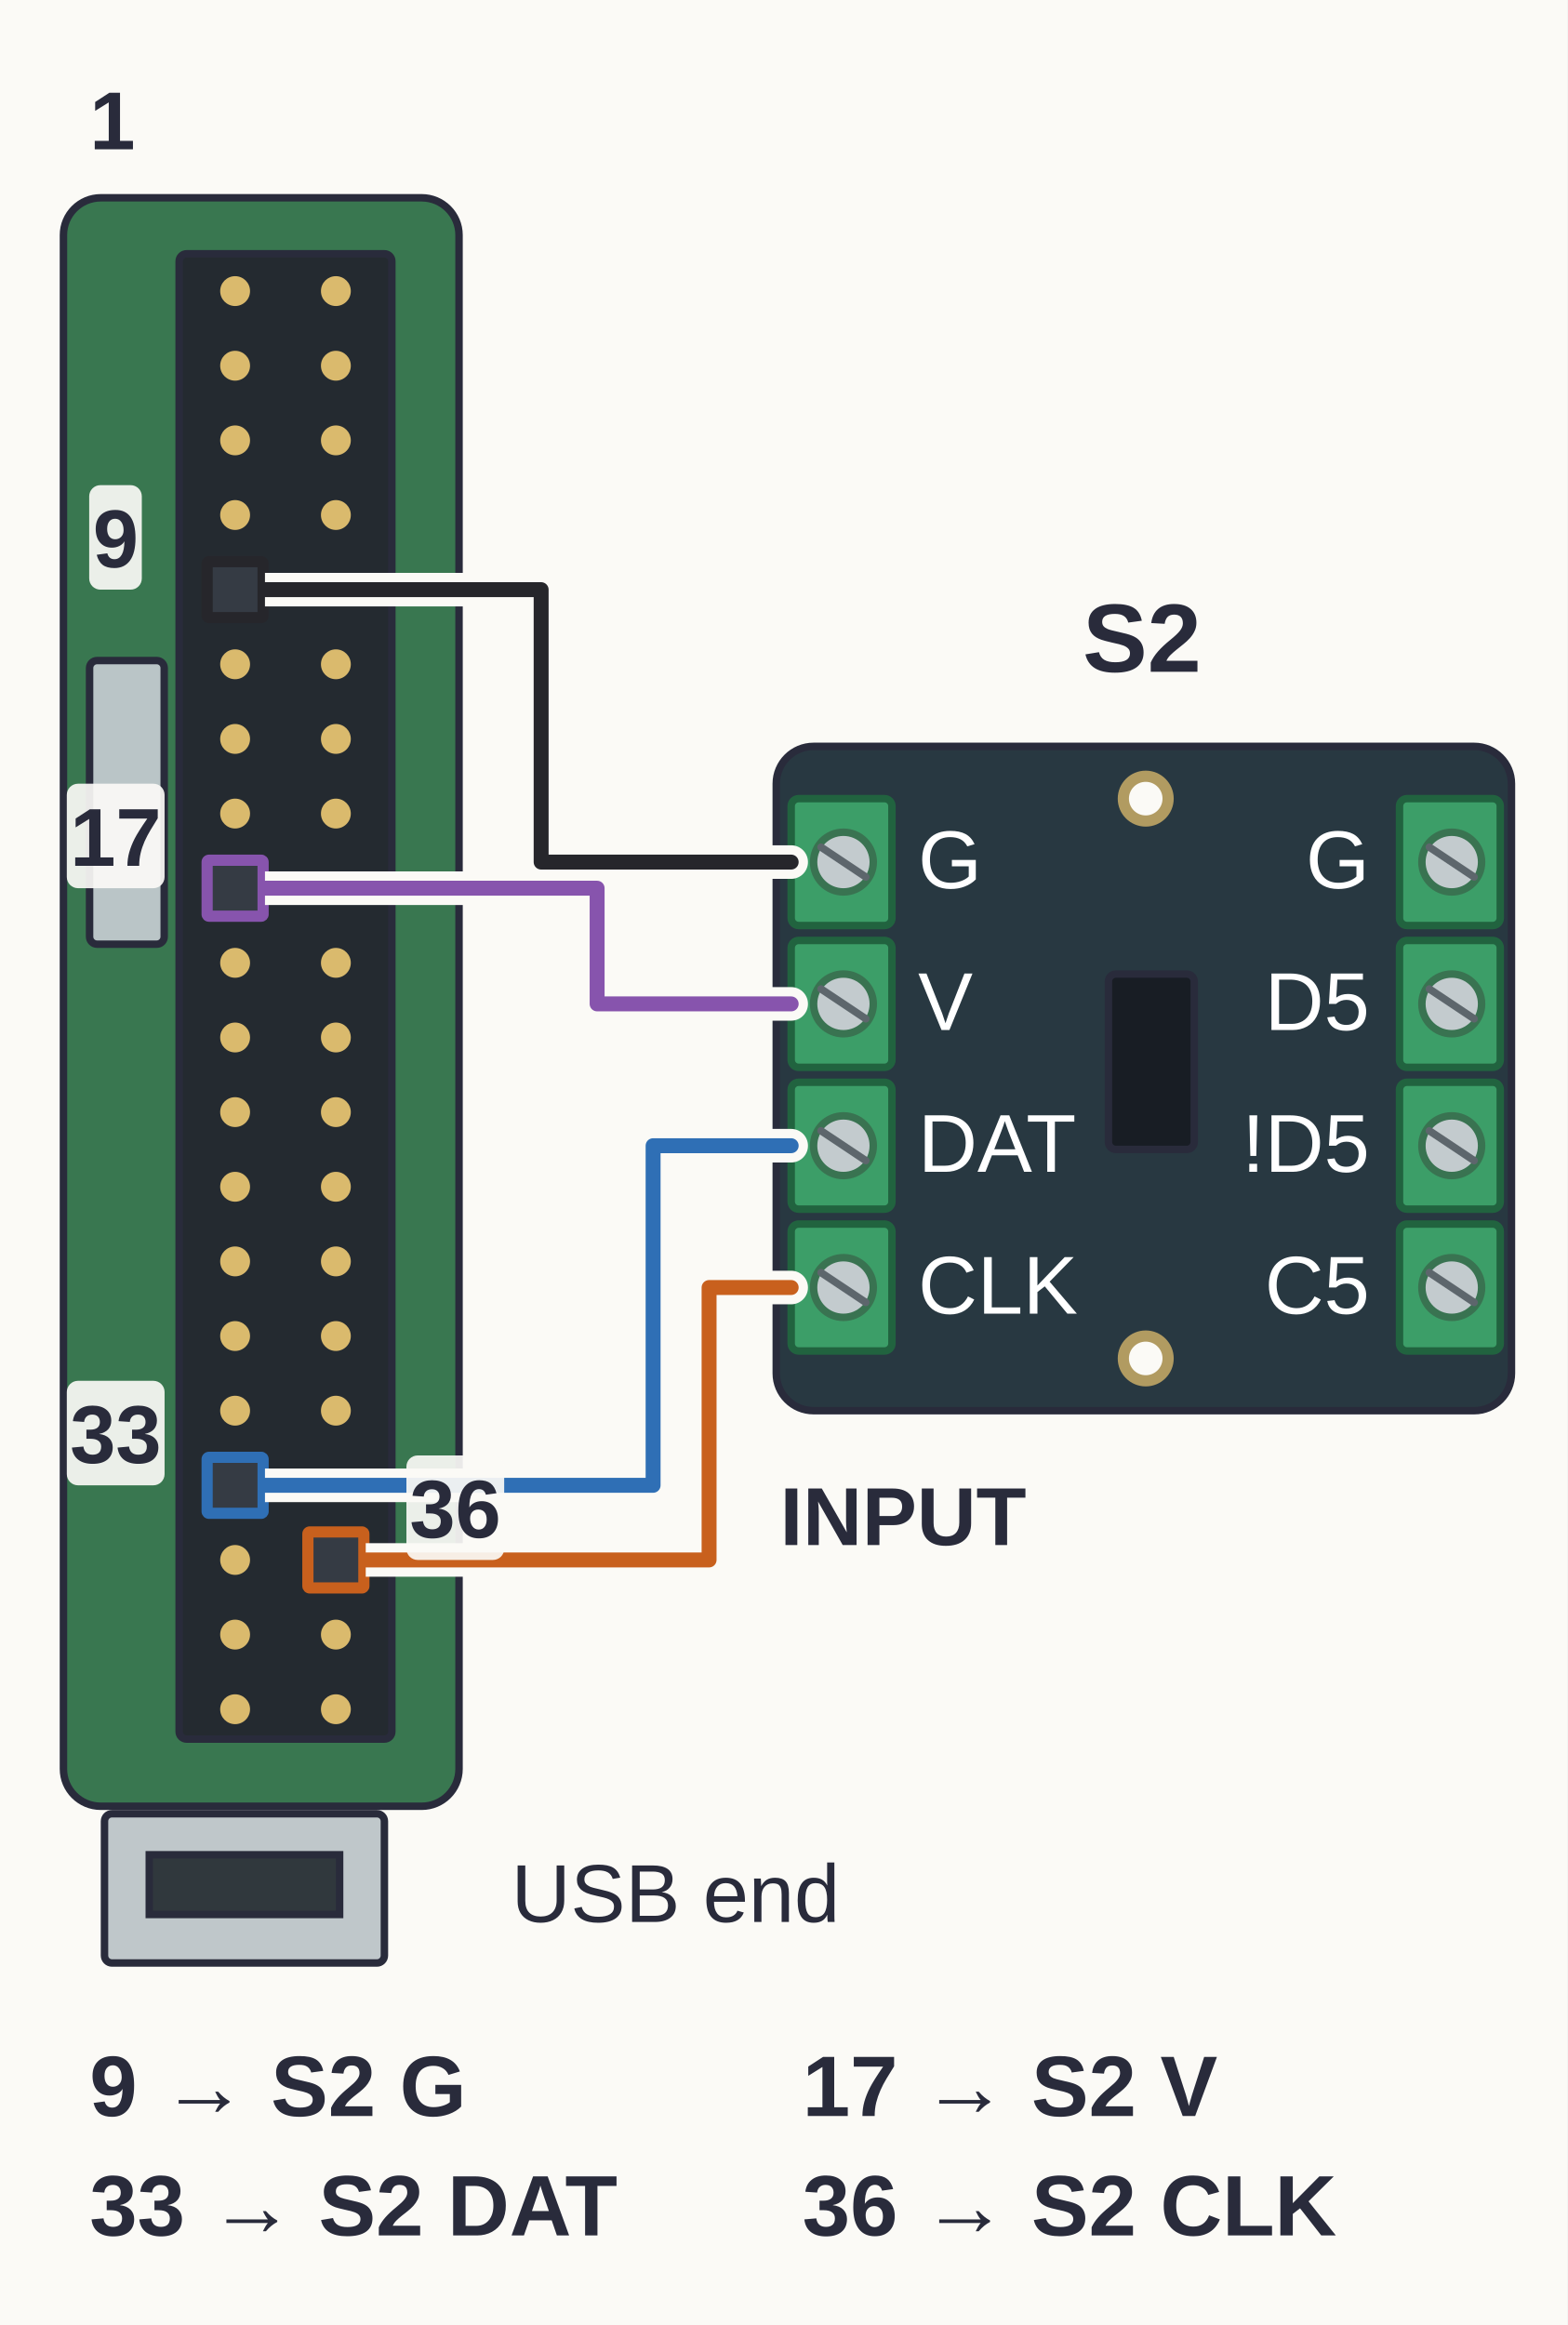
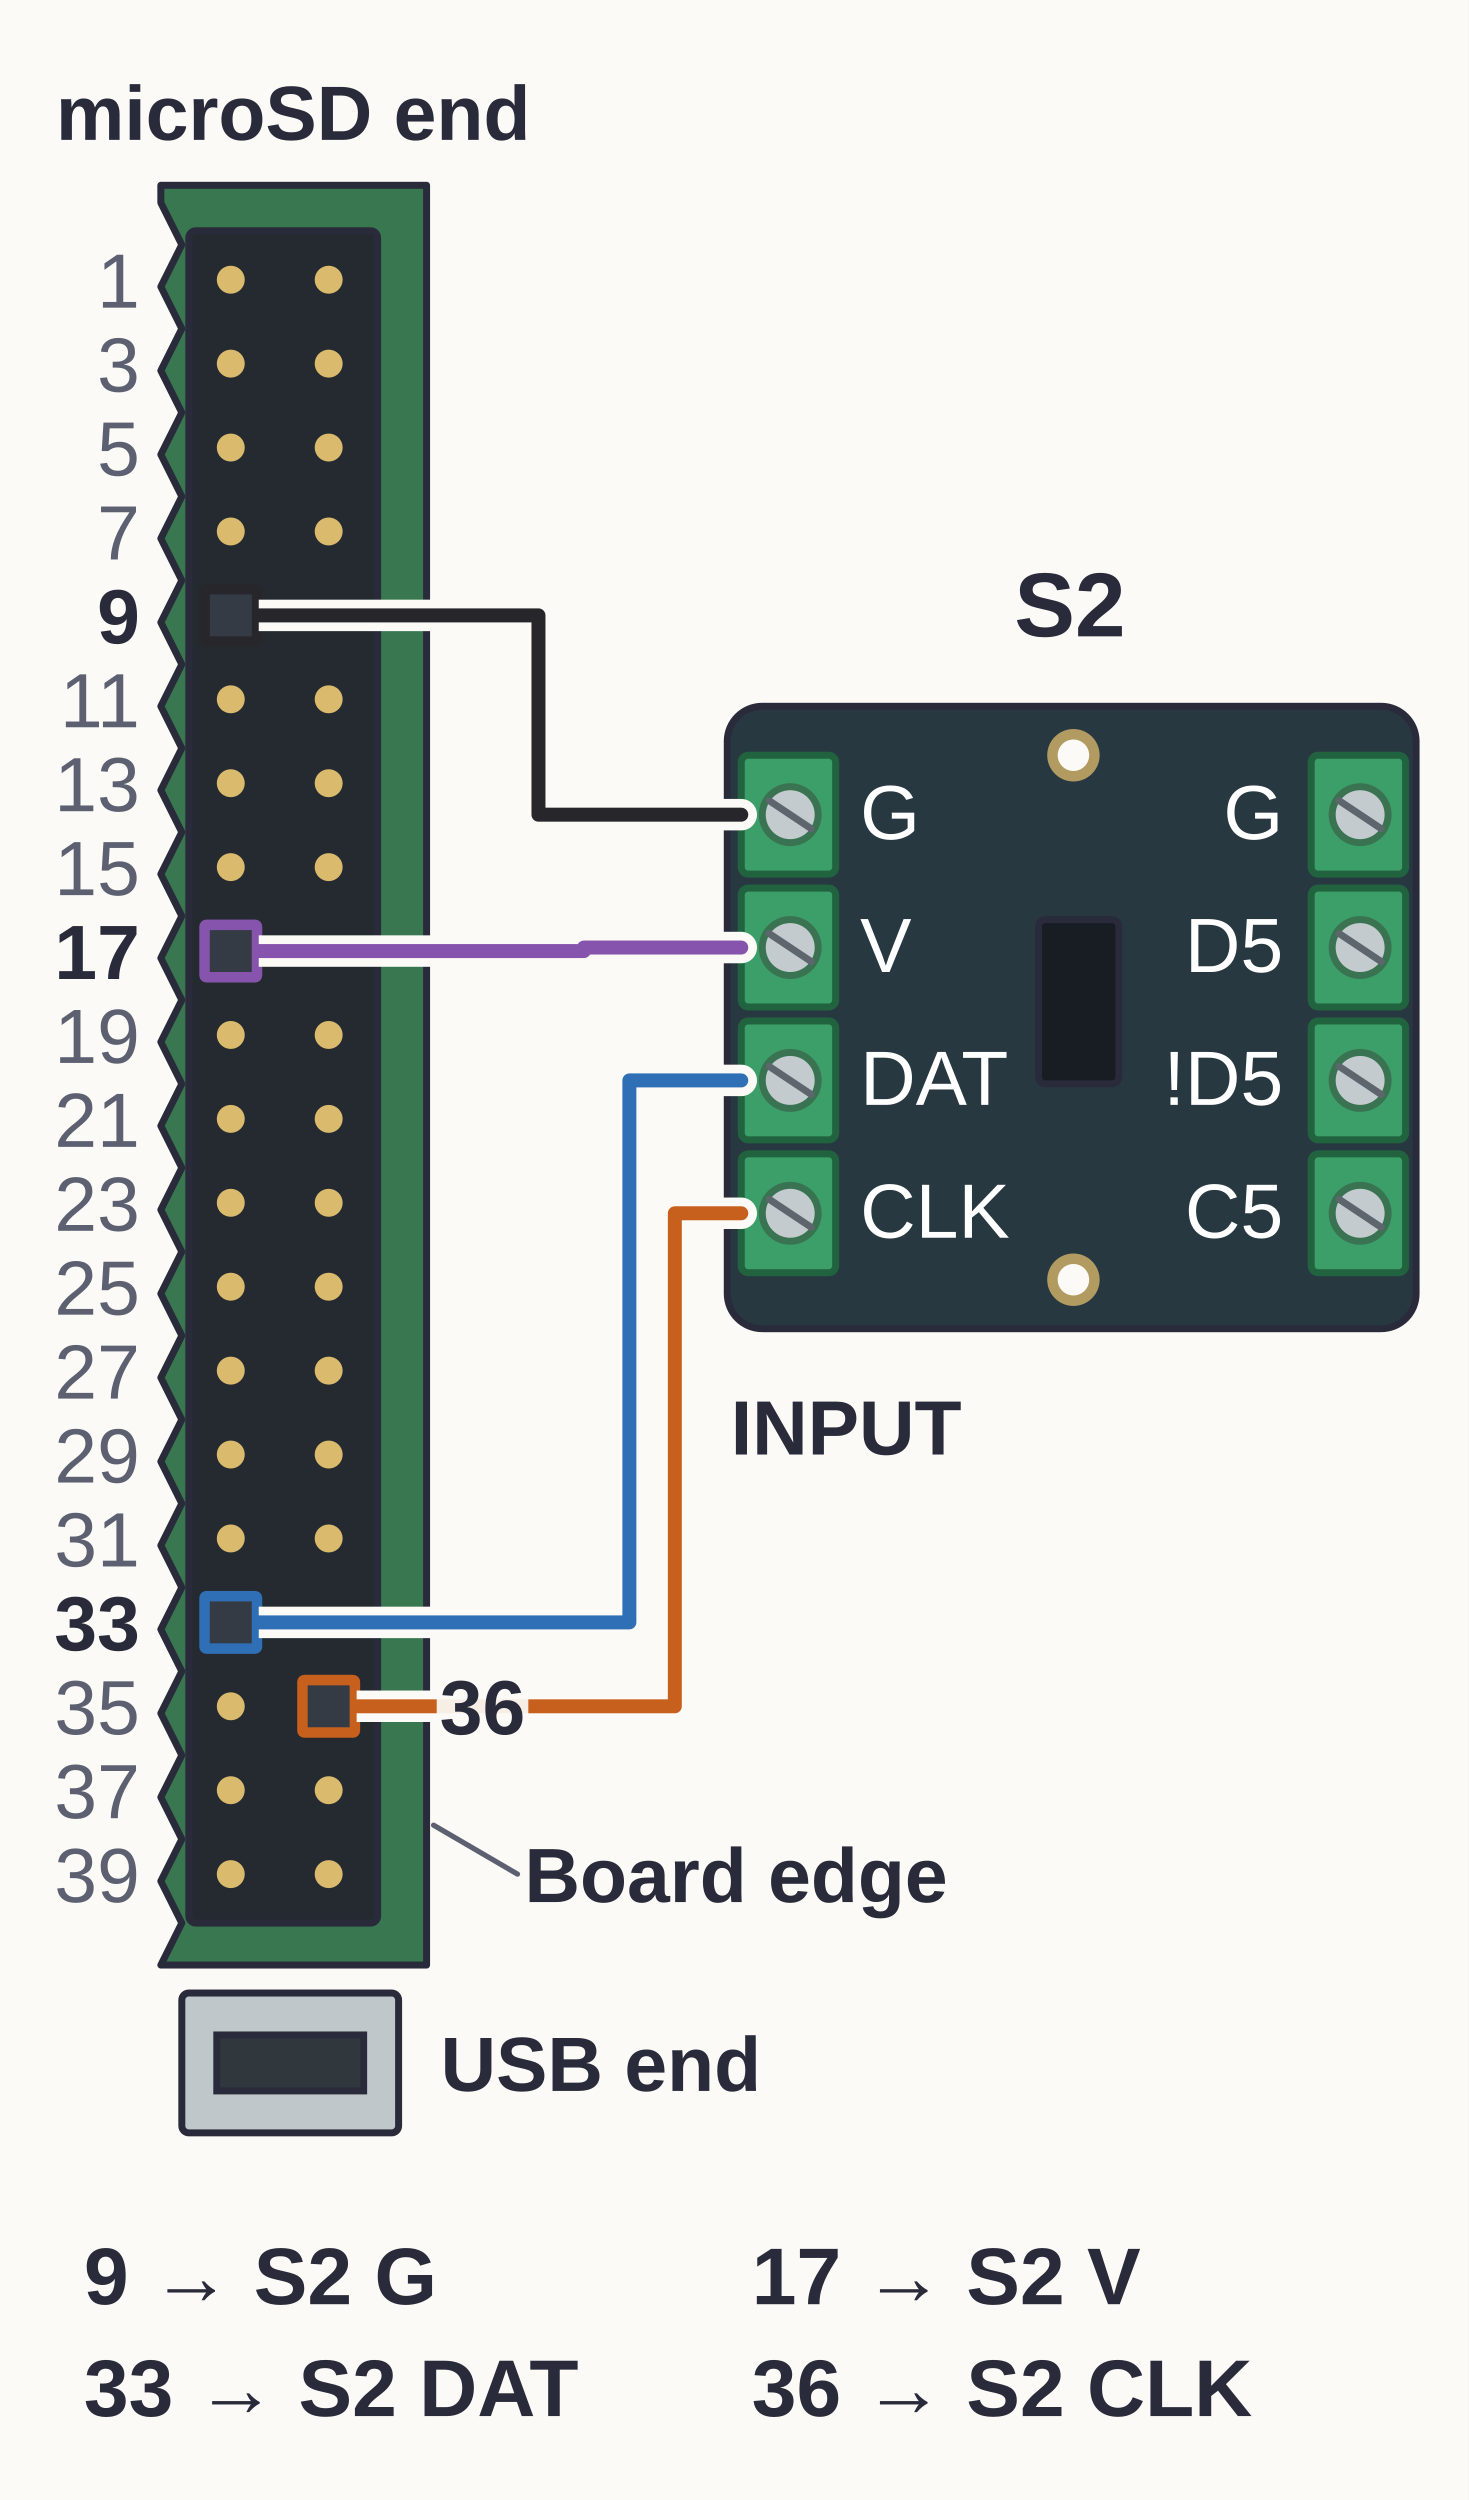
- <svg xmlns="http://www.w3.org/2000/svg" viewBox="0 73 420 623" width="420" height="623" role="img">
+ <svg xmlns="http://www.w3.org/2000/svg" viewBox="0 71 420 715" width="420" height="715" role="img">
  <defs>
    <marker id="arrow" viewBox="0 0 10 10" refX="8" refY="5" markerWidth="7" markerHeight="7" orient="auto-start-reverse">
      <path d="M0 0 L10 5 L0 10z" fill="#2f6fb5" />
    </marker>
  </defs>
-   <rect x="0" y="73" width="420" height="623" fill="#fbfaf6" />
-   <rect x="17" y="126" width="106" height="431" rx="10" fill="#397750" stroke="#292b3b" stroke-width="2" />
-   <rect x="24" y="250" width="20" height="76" rx="2" fill="#bac5c7" stroke="#292b3b" stroke-width="2" />
-   <rect x="48" y="141" width="57" height="398" rx="2" fill="#242a30" stroke="#292b3b" stroke-width="2" />
-   <circle cx="63" cy="151" r="4" fill="#daba6d" stroke="none" stroke-width="2" />
-   <circle cx="90" cy="151" r="4" fill="#daba6d" stroke="none" stroke-width="2" />
-   <circle cx="63" cy="171" r="4" fill="#daba6d" stroke="none" stroke-width="2" />
-   <circle cx="90" cy="171" r="4" fill="#daba6d" stroke="none" stroke-width="2" />
-   <circle cx="63" cy="191" r="4" fill="#daba6d" stroke="none" stroke-width="2" />
-   <circle cx="90" cy="191" r="4" fill="#daba6d" stroke="none" stroke-width="2" />
-   <circle cx="63" cy="211" r="4" fill="#daba6d" stroke="none" stroke-width="2" />
-   <circle cx="90" cy="211" r="4" fill="#daba6d" stroke="none" stroke-width="2" />
-   <circle cx="63" cy="231" r="4" fill="#daba6d" stroke="none" stroke-width="2" />
-   <rect x="55" y="223" width="16" height="16" rx="1" fill="#353b44" stroke="#26262b" stroke-width="2" />
-   <circle cx="90" cy="231" r="4" fill="#daba6d" stroke="none" stroke-width="2" />
-   <circle cx="63" cy="251" r="4" fill="#daba6d" stroke="none" stroke-width="2" />
-   <circle cx="90" cy="251" r="4" fill="#daba6d" stroke="none" stroke-width="2" />
-   <circle cx="63" cy="271" r="4" fill="#daba6d" stroke="none" stroke-width="2" />
-   <circle cx="90" cy="271" r="4" fill="#daba6d" stroke="none" stroke-width="2" />
-   <circle cx="63" cy="291" r="4" fill="#daba6d" stroke="none" stroke-width="2" />
-   <circle cx="90" cy="291" r="4" fill="#daba6d" stroke="none" stroke-width="2" />
-   <circle cx="63" cy="311" r="4" fill="#daba6d" stroke="none" stroke-width="2" />
-   <rect x="55" y="303" width="16" height="16" rx="1" fill="#353b44" stroke="#8754ad" stroke-width="2" />
-   <circle cx="90" cy="311" r="4" fill="#daba6d" stroke="none" stroke-width="2" />
-   <circle cx="63" cy="331" r="4" fill="#daba6d" stroke="none" stroke-width="2" />
-   <circle cx="90" cy="331" r="4" fill="#daba6d" stroke="none" stroke-width="2" />
-   <circle cx="63" cy="351" r="4" fill="#daba6d" stroke="none" stroke-width="2" />
-   <circle cx="90" cy="351" r="4" fill="#daba6d" stroke="none" stroke-width="2" />
-   <circle cx="63" cy="371" r="4" fill="#daba6d" stroke="none" stroke-width="2" />
-   <circle cx="90" cy="371" r="4" fill="#daba6d" stroke="none" stroke-width="2" />
-   <circle cx="63" cy="391" r="4" fill="#daba6d" stroke="none" stroke-width="2" />
-   <circle cx="90" cy="391" r="4" fill="#daba6d" stroke="none" stroke-width="2" />
-   <circle cx="63" cy="411" r="4" fill="#daba6d" stroke="none" stroke-width="2" />
-   <circle cx="90" cy="411" r="4" fill="#daba6d" stroke="none" stroke-width="2" />
-   <circle cx="63" cy="431" r="4" fill="#daba6d" stroke="none" stroke-width="2" />
-   <circle cx="90" cy="431" r="4" fill="#daba6d" stroke="none" stroke-width="2" />
-   <circle cx="63" cy="451" r="4" fill="#daba6d" stroke="none" stroke-width="2" />
-   <circle cx="90" cy="451" r="4" fill="#daba6d" stroke="none" stroke-width="2" />
-   <circle cx="63" cy="471" r="4" fill="#daba6d" stroke="none" stroke-width="2" />
-   <rect x="55" y="463" width="16" height="16" rx="1" fill="#353b44" stroke="#2f6fb5" stroke-width="2" />
-   <circle cx="90" cy="471" r="4" fill="#daba6d" stroke="none" stroke-width="2" />
-   <circle cx="63" cy="491" r="4" fill="#daba6d" stroke="none" stroke-width="2" />
-   <circle cx="90" cy="491" r="4" fill="#daba6d" stroke="none" stroke-width="2" />
-   <rect x="82" y="483" width="16" height="16" rx="1" fill="#353b44" stroke="#c8601d" stroke-width="2" />
-   <circle cx="63" cy="511" r="4" fill="#daba6d" stroke="none" stroke-width="2" />
-   <circle cx="90" cy="511" r="4" fill="#daba6d" stroke="none" stroke-width="2" />
-   <circle cx="63" cy="531" r="4" fill="#daba6d" stroke="none" stroke-width="2" />
-   <circle cx="90" cy="531" r="4" fill="#daba6d" stroke="none" stroke-width="2" />
-   <rect x="28" y="559" width="75" height="40" rx="2" fill="#bfc7ca" stroke="#292b3b" stroke-width="2" />
-   <rect x="40" y="570" width="51" height="16" rx="0" fill="#30383d" stroke="#292b3b" stroke-width="2" />
-   <text x="24" y="113" font-family="Arial,Helvetica,sans-serif" font-size="22" fill="#292b3b" font-weight="700" text-anchor="start">1</text>
-   <text x="137" y="588" font-family="Arial,Helvetica,sans-serif" font-size="22" fill="#292b3b" font-weight="400" text-anchor="start">USB end</text>
+   <rect x="0" y="71" width="420" height="715" fill="#fbfaf6" />
+   <polygon points="46,124 122,124 122,633 46,633 52,621 46,609 52,597 46,585 52,573 46,561 52,549 46,537 52,525 46,513 52,501 46,489 52,477 46,465 52,453 46,441 52,429 46,417 52,405 46,393 52,381 46,369 52,357 46,345 52,333 46,321 52,309 46,297 52,285 46,273 52,261 46,249 52,237 46,225 52,213 46,201 52,189 46,177 52,165 46,153 52,141 46,129" fill="#397750" stroke="#292b3b" stroke-width="2" stroke-linejoin="round" />
+   <rect x="54" y="137" width="54" height="484" rx="2" fill="#242a30" stroke="#292b3b" stroke-width="2" />
+   <circle cx="66" cy="151" r="4" fill="#daba6d" stroke="none" stroke-width="2" />
+   <text x="40" y="159" font-family="Arial,Helvetica,sans-serif" font-size="22" fill="#5c6070" font-weight="400" text-anchor="end">1</text>
+   <circle cx="94" cy="151" r="4" fill="#daba6d" stroke="none" stroke-width="2" />
+   <circle cx="66" cy="175" r="4" fill="#daba6d" stroke="none" stroke-width="2" />
+   <text x="40" y="183" font-family="Arial,Helvetica,sans-serif" font-size="22" fill="#5c6070" font-weight="400" text-anchor="end">3</text>
+   <circle cx="94" cy="175" r="4" fill="#daba6d" stroke="none" stroke-width="2" />
+   <circle cx="66" cy="199" r="4" fill="#daba6d" stroke="none" stroke-width="2" />
+   <text x="40" y="207" font-family="Arial,Helvetica,sans-serif" font-size="22" fill="#5c6070" font-weight="400" text-anchor="end">5</text>
+   <circle cx="94" cy="199" r="4" fill="#daba6d" stroke="none" stroke-width="2" />
+   <circle cx="66" cy="223" r="4" fill="#daba6d" stroke="none" stroke-width="2" />
+   <text x="40" y="231" font-family="Arial,Helvetica,sans-serif" font-size="22" fill="#5c6070" font-weight="400" text-anchor="end">7</text>
+   <circle cx="94" cy="223" r="4" fill="#daba6d" stroke="none" stroke-width="2" />
+   <circle cx="66" cy="247" r="4" fill="#daba6d" stroke="none" stroke-width="2" />
+   <rect x="58" y="239" width="16" height="16" rx="1" fill="#353b44" stroke="#26262b" stroke-width="2" />
+   <circle cx="94" cy="247" r="4" fill="#daba6d" stroke="none" stroke-width="2" />
+   <circle cx="66" cy="271" r="4" fill="#daba6d" stroke="none" stroke-width="2" />
+   <text x="40" y="279" font-family="Arial,Helvetica,sans-serif" font-size="22" fill="#5c6070" font-weight="400" text-anchor="end">11</text>
+   <circle cx="94" cy="271" r="4" fill="#daba6d" stroke="none" stroke-width="2" />
+   <circle cx="66" cy="295" r="4" fill="#daba6d" stroke="none" stroke-width="2" />
+   <text x="40" y="303" font-family="Arial,Helvetica,sans-serif" font-size="22" fill="#5c6070" font-weight="400" text-anchor="end">13</text>
+   <circle cx="94" cy="295" r="4" fill="#daba6d" stroke="none" stroke-width="2" />
+   <circle cx="66" cy="319" r="4" fill="#daba6d" stroke="none" stroke-width="2" />
+   <text x="40" y="327" font-family="Arial,Helvetica,sans-serif" font-size="22" fill="#5c6070" font-weight="400" text-anchor="end">15</text>
+   <circle cx="94" cy="319" r="4" fill="#daba6d" stroke="none" stroke-width="2" />
+   <circle cx="66" cy="343" r="4" fill="#daba6d" stroke="none" stroke-width="2" />
+   <rect x="58" y="335" width="16" height="16" rx="1" fill="#353b44" stroke="#8754ad" stroke-width="2" />
+   <circle cx="94" cy="343" r="4" fill="#daba6d" stroke="none" stroke-width="2" />
+   <circle cx="66" cy="367" r="4" fill="#daba6d" stroke="none" stroke-width="2" />
+   <text x="40" y="375" font-family="Arial,Helvetica,sans-serif" font-size="22" fill="#5c6070" font-weight="400" text-anchor="end">19</text>
+   <circle cx="94" cy="367" r="4" fill="#daba6d" stroke="none" stroke-width="2" />
+   <circle cx="66" cy="391" r="4" fill="#daba6d" stroke="none" stroke-width="2" />
+   <text x="40" y="399" font-family="Arial,Helvetica,sans-serif" font-size="22" fill="#5c6070" font-weight="400" text-anchor="end">21</text>
+   <circle cx="94" cy="391" r="4" fill="#daba6d" stroke="none" stroke-width="2" />
+   <circle cx="66" cy="415" r="4" fill="#daba6d" stroke="none" stroke-width="2" />
+   <text x="40" y="423" font-family="Arial,Helvetica,sans-serif" font-size="22" fill="#5c6070" font-weight="400" text-anchor="end">23</text>
+   <circle cx="94" cy="415" r="4" fill="#daba6d" stroke="none" stroke-width="2" />
+   <circle cx="66" cy="439" r="4" fill="#daba6d" stroke="none" stroke-width="2" />
+   <text x="40" y="447" font-family="Arial,Helvetica,sans-serif" font-size="22" fill="#5c6070" font-weight="400" text-anchor="end">25</text>
+   <circle cx="94" cy="439" r="4" fill="#daba6d" stroke="none" stroke-width="2" />
+   <circle cx="66" cy="463" r="4" fill="#daba6d" stroke="none" stroke-width="2" />
+   <text x="40" y="471" font-family="Arial,Helvetica,sans-serif" font-size="22" fill="#5c6070" font-weight="400" text-anchor="end">27</text>
+   <circle cx="94" cy="463" r="4" fill="#daba6d" stroke="none" stroke-width="2" />
+   <circle cx="66" cy="487" r="4" fill="#daba6d" stroke="none" stroke-width="2" />
+   <text x="40" y="495" font-family="Arial,Helvetica,sans-serif" font-size="22" fill="#5c6070" font-weight="400" text-anchor="end">29</text>
+   <circle cx="94" cy="487" r="4" fill="#daba6d" stroke="none" stroke-width="2" />
+   <circle cx="66" cy="511" r="4" fill="#daba6d" stroke="none" stroke-width="2" />
+   <text x="40" y="519" font-family="Arial,Helvetica,sans-serif" font-size="22" fill="#5c6070" font-weight="400" text-anchor="end">31</text>
+   <circle cx="94" cy="511" r="4" fill="#daba6d" stroke="none" stroke-width="2" />
+   <circle cx="66" cy="535" r="4" fill="#daba6d" stroke="none" stroke-width="2" />
+   <rect x="58" y="527" width="16" height="16" rx="1" fill="#353b44" stroke="#2f6fb5" stroke-width="2" />
+   <circle cx="94" cy="535" r="4" fill="#daba6d" stroke="none" stroke-width="2" />
+   <circle cx="66" cy="559" r="4" fill="#daba6d" stroke="none" stroke-width="2" />
+   <text x="40" y="567" font-family="Arial,Helvetica,sans-serif" font-size="22" fill="#5c6070" font-weight="400" text-anchor="end">35</text>
+   <circle cx="94" cy="559" r="4" fill="#daba6d" stroke="none" stroke-width="2" />
+   <rect x="86" y="551" width="16" height="16" rx="1" fill="#353b44" stroke="#c8601d" stroke-width="2" />
+   <circle cx="66" cy="583" r="4" fill="#daba6d" stroke="none" stroke-width="2" />
+   <text x="40" y="591" font-family="Arial,Helvetica,sans-serif" font-size="22" fill="#5c6070" font-weight="400" text-anchor="end">37</text>
+   <circle cx="94" cy="583" r="4" fill="#daba6d" stroke="none" stroke-width="2" />
+   <circle cx="66" cy="607" r="4" fill="#daba6d" stroke="none" stroke-width="2" />
+   <text x="40" y="615" font-family="Arial,Helvetica,sans-serif" font-size="22" fill="#5c6070" font-weight="400" text-anchor="end">39</text>
+   <circle cx="94" cy="607" r="4" fill="#daba6d" stroke="none" stroke-width="2" />
+   <text x="16" y="111" font-family="Arial,Helvetica,sans-serif" font-size="22" fill="#292b3b" font-weight="700" text-anchor="start">microSD end</text>
+   <rect x="52" y="641" width="62" height="40" rx="2" fill="#bfc7ca" stroke="#292b3b" stroke-width="2" />
+   <rect x="62" y="653" width="42" height="16" rx="0" fill="#30383d" stroke="#292b3b" stroke-width="2" />
+   <text x="126" y="669" font-family="Arial,Helvetica,sans-serif" font-size="22" fill="#292b3b" font-weight="700" text-anchor="start">USB end</text>
+   <text x="150" y="615" font-family="Arial,Helvetica,sans-serif" font-size="22" fill="#292b3b" font-weight="700" text-anchor="start">Board edge</text>
+   <path d="M148 607 L124 593" fill="none" stroke="#5c6070" stroke-width="1.5" stroke-linejoin="round" stroke-linecap="round" />
  <rect x="208" y="273" width="197" height="178" rx="10" fill="#283841" stroke="#292b3b" stroke-width="2" />
  <circle cx="307" cy="287" r="6" fill="#fbfaf6" stroke="#b19b61" stroke-width="3" />
  <circle cx="307" cy="437" r="6" fill="#fbfaf6" stroke="#b19b61" stroke-width="3" />
  <rect x="297" y="334" width="23" height="47" rx="2" fill="#181d24" stroke="#292b3b" stroke-width="2" />
  <rect x="212" y="287" width="27" height="34" rx="2" fill="#3c9e68" stroke="#21633f" stroke-width="2" />
  <circle cx="226" cy="304" r="8" fill="#c3cbce" stroke="#397351" stroke-width="2" />
  <path d="M220 300 L232 308" fill="none" stroke="#5d666c" stroke-width="2" stroke-linejoin="round" stroke-linecap="round" />
  <rect x="375" y="287" width="27" height="34" rx="2" fill="#3c9e68" stroke="#21633f" stroke-width="2" />
  <circle cx="389" cy="304" r="8" fill="#c3cbce" stroke="#397351" stroke-width="2" />
  <path d="M383 300 L395 308" fill="none" stroke="#5d666c" stroke-width="2" stroke-linejoin="round" stroke-linecap="round" />
  <text x="246" y="311" font-family="Arial,Helvetica,sans-serif" font-size="22" fill="#fff" font-weight="400" text-anchor="start">G</text>
  <text x="367" y="311" font-family="Arial,Helvetica,sans-serif" font-size="22" fill="#fff" font-weight="400" text-anchor="end">G</text>
  <rect x="212" y="325" width="27" height="34" rx="2" fill="#3c9e68" stroke="#21633f" stroke-width="2" />
  <circle cx="226" cy="342" r="8" fill="#c3cbce" stroke="#397351" stroke-width="2" />
  <path d="M220 338 L232 346" fill="none" stroke="#5d666c" stroke-width="2" stroke-linejoin="round" stroke-linecap="round" />
  <rect x="375" y="325" width="27" height="34" rx="2" fill="#3c9e68" stroke="#21633f" stroke-width="2" />
  <circle cx="389" cy="342" r="8" fill="#c3cbce" stroke="#397351" stroke-width="2" />
  <path d="M383 338 L395 346" fill="none" stroke="#5d666c" stroke-width="2" stroke-linejoin="round" stroke-linecap="round" />
  <text x="246" y="349" font-family="Arial,Helvetica,sans-serif" font-size="22" fill="#fff" font-weight="400" text-anchor="start">V</text>
  <text x="367" y="349" font-family="Arial,Helvetica,sans-serif" font-size="22" fill="#fff" font-weight="400" text-anchor="end">D5</text>
  <rect x="212" y="363" width="27" height="34" rx="2" fill="#3c9e68" stroke="#21633f" stroke-width="2" />
  <circle cx="226" cy="380" r="8" fill="#c3cbce" stroke="#397351" stroke-width="2" />
  <path d="M220 376 L232 384" fill="none" stroke="#5d666c" stroke-width="2" stroke-linejoin="round" stroke-linecap="round" />
  <rect x="375" y="363" width="27" height="34" rx="2" fill="#3c9e68" stroke="#21633f" stroke-width="2" />
  <circle cx="389" cy="380" r="8" fill="#c3cbce" stroke="#397351" stroke-width="2" />
  <path d="M383 376 L395 384" fill="none" stroke="#5d666c" stroke-width="2" stroke-linejoin="round" stroke-linecap="round" />
  <text x="246" y="387" font-family="Arial,Helvetica,sans-serif" font-size="22" fill="#fff" font-weight="400" text-anchor="start">DAT</text>
  <text x="367" y="387" font-family="Arial,Helvetica,sans-serif" font-size="22" fill="#fff" font-weight="400" text-anchor="end">!D5</text>
  <rect x="212" y="401" width="27" height="34" rx="2" fill="#3c9e68" stroke="#21633f" stroke-width="2" />
  <circle cx="226" cy="418" r="8" fill="#c3cbce" stroke="#397351" stroke-width="2" />
  <path d="M220 414 L232 422" fill="none" stroke="#5d666c" stroke-width="2" stroke-linejoin="round" stroke-linecap="round" />
  <rect x="375" y="401" width="27" height="34" rx="2" fill="#3c9e68" stroke="#21633f" stroke-width="2" />
  <circle cx="389" cy="418" r="8" fill="#c3cbce" stroke="#397351" stroke-width="2" />
  <path d="M383 414 L395 422" fill="none" stroke="#5d666c" stroke-width="2" stroke-linejoin="round" stroke-linecap="round" />
  <text x="246" y="425" font-family="Arial,Helvetica,sans-serif" font-size="22" fill="#fff" font-weight="400" text-anchor="start">CLK</text>
  <text x="367" y="425" font-family="Arial,Helvetica,sans-serif" font-size="22" fill="#fff" font-weight="400" text-anchor="end">C5</text>
  <text x="306" y="253" font-family="Arial,Helvetica,sans-serif" font-size="26" fill="#292b3b" font-weight="700" text-anchor="middle">S2</text>
-   <path d="M63 231 L145 231 L145 304 L212 304" fill="none" stroke="#fbfaf6" stroke-width="9" stroke-linejoin="round" stroke-linecap="round" />
-   <path d="M63 231 L145 231 L145 304 L212 304" fill="none" stroke="#26262b" stroke-width="4" stroke-linejoin="round" stroke-linecap="round" />
-   <rect x="56" y="224" width="14" height="14" rx="1" fill="#353b44" stroke="#26262b" stroke-width="2" />
-   <path d="M63 311 L160 311 L160 342 L212 342" fill="none" stroke="#fbfaf6" stroke-width="9" stroke-linejoin="round" stroke-linecap="round" />
-   <path d="M63 311 L160 311 L160 342 L212 342" fill="none" stroke="#8754ad" stroke-width="4" stroke-linejoin="round" stroke-linecap="round" />
-   <rect x="56" y="304" width="14" height="14" rx="1" fill="#353b44" stroke="#8754ad" stroke-width="2" />
-   <path d="M63 471 L175 471 L175 380 L212 380" fill="none" stroke="#fbfaf6" stroke-width="9" stroke-linejoin="round" stroke-linecap="round" />
-   <path d="M63 471 L175 471 L175 380 L212 380" fill="none" stroke="#2f6fb5" stroke-width="4" stroke-linejoin="round" stroke-linecap="round" />
-   <rect x="56" y="464" width="14" height="14" rx="1" fill="#353b44" stroke="#2f6fb5" stroke-width="2" />
-   <path d="M90 491 L190 491 L190 418 L212 418" fill="none" stroke="#fbfaf6" stroke-width="9" stroke-linejoin="round" stroke-linecap="round" />
-   <path d="M90 491 L190 491 L190 418 L212 418" fill="none" stroke="#c8601d" stroke-width="4" stroke-linejoin="round" stroke-linecap="round" />
-   <rect x="83" y="484" width="14" height="14" rx="1" fill="#353b44" stroke="#c8601d" stroke-width="2" />
-   <rect x="23.9" y="203" width="14.1" height="28" rx="3" fill="#fbfaf6" opacity=".92" />
-   <text x="31" y="225" font-family="Arial,Helvetica,sans-serif" font-size="22" fill="#292b3b" font-weight="700" text-anchor="middle">9</text>
-   <rect x="17.9" y="283" width="26.2" height="28" rx="3" fill="#fbfaf6" opacity=".92" />
-   <text x="31" y="305" font-family="Arial,Helvetica,sans-serif" font-size="22" fill="#292b3b" font-weight="700" text-anchor="middle">17</text>
-   <rect x="17.9" y="443" width="26.2" height="28" rx="3" fill="#fbfaf6" opacity=".92" />
-   <text x="31" y="465" font-family="Arial,Helvetica,sans-serif" font-size="22" fill="#292b3b" font-weight="700" text-anchor="middle">33</text>
-   <rect x="108.9" y="463" width="26.2" height="28" rx="3" fill="#fbfaf6" opacity=".92" />
-   <text x="122" y="485" font-family="Arial,Helvetica,sans-serif" font-size="22" fill="#292b3b" font-weight="700" text-anchor="middle">36</text>
+   <path d="M66 247 L154 247 L154 304 L212 304" fill="none" stroke="#fbfaf6" stroke-width="9" stroke-linejoin="round" stroke-linecap="round" />
+   <path d="M66 247 L154 247 L154 304 L212 304" fill="none" stroke="#26262b" stroke-width="4" stroke-linejoin="round" stroke-linecap="round" />
+   <rect x="59" y="240" width="14" height="14" rx="1" fill="#353b44" stroke="#26262b" stroke-width="2" />
+   <path d="M66 343 L167 343 L167 342 L212 342" fill="none" stroke="#fbfaf6" stroke-width="9" stroke-linejoin="round" stroke-linecap="round" />
+   <path d="M66 343 L167 343 L167 342 L212 342" fill="none" stroke="#8754ad" stroke-width="4" stroke-linejoin="round" stroke-linecap="round" />
+   <rect x="59" y="336" width="14" height="14" rx="1" fill="#353b44" stroke="#8754ad" stroke-width="2" />
+   <path d="M66 535 L180 535 L180 380 L212 380" fill="none" stroke="#fbfaf6" stroke-width="9" stroke-linejoin="round" stroke-linecap="round" />
+   <path d="M66 535 L180 535 L180 380 L212 380" fill="none" stroke="#2f6fb5" stroke-width="4" stroke-linejoin="round" stroke-linecap="round" />
+   <rect x="59" y="528" width="14" height="14" rx="1" fill="#353b44" stroke="#2f6fb5" stroke-width="2" />
+   <path d="M94 559 L193 559 L193 418 L212 418" fill="none" stroke="#fbfaf6" stroke-width="9" stroke-linejoin="round" stroke-linecap="round" />
+   <path d="M94 559 L193 559 L193 418 L212 418" fill="none" stroke="#c8601d" stroke-width="4" stroke-linejoin="round" stroke-linecap="round" />
+   <rect x="87" y="552" width="14" height="14" rx="1" fill="#353b44" stroke="#c8601d" stroke-width="2" />
+   <text x="40" y="255" font-family="Arial,Helvetica,sans-serif" font-size="22" fill="#292b3b" font-weight="700" text-anchor="end">9</text>
+   <text x="40" y="351" font-family="Arial,Helvetica,sans-serif" font-size="22" fill="#292b3b" font-weight="700" text-anchor="end">17</text>
+   <text x="40" y="543" font-family="Arial,Helvetica,sans-serif" font-size="22" fill="#292b3b" font-weight="700" text-anchor="end">33</text>
+   <rect x="124.9" y="545" width="26.2" height="28" rx="3" fill="#fbfaf6" opacity=".92" />
+   <text x="138" y="567" font-family="Arial,Helvetica,sans-serif" font-size="22" fill="#292b3b" font-weight="700" text-anchor="middle">36</text>
  <text x="209" y="487" font-family="Arial,Helvetica,sans-serif" font-size="22" fill="#292b3b" font-weight="700" text-anchor="start">INPUT</text>
-   <text x="24" y="640" font-family="Arial,Helvetica,sans-serif" font-size="23" fill="#292b3b" font-weight="700" text-anchor="start">9 → S2 G</text>
-   <text x="215" y="640" font-family="Arial,Helvetica,sans-serif" font-size="23" fill="#292b3b" font-weight="700" text-anchor="start">17 → S2 V</text>
-   <text x="24" y="672" font-family="Arial,Helvetica,sans-serif" font-size="23" fill="#292b3b" font-weight="700" text-anchor="start">33 → S2 DAT</text>
-   <text x="215" y="672" font-family="Arial,Helvetica,sans-serif" font-size="23" fill="#292b3b" font-weight="700" text-anchor="start">36 → S2 CLK</text>
+   <text x="24" y="730" font-family="Arial,Helvetica,sans-serif" font-size="23" fill="#292b3b" font-weight="700" text-anchor="start">9 → S2 G</text>
+   <text x="215" y="730" font-family="Arial,Helvetica,sans-serif" font-size="23" fill="#292b3b" font-weight="700" text-anchor="start">17 → S2 V</text>
+   <text x="24" y="762" font-family="Arial,Helvetica,sans-serif" font-size="23" fill="#292b3b" font-weight="700" text-anchor="start">33 → S2 DAT</text>
+   <text x="215" y="762" font-family="Arial,Helvetica,sans-serif" font-size="23" fill="#292b3b" font-weight="700" text-anchor="start">36 → S2 CLK</text>
</svg>
